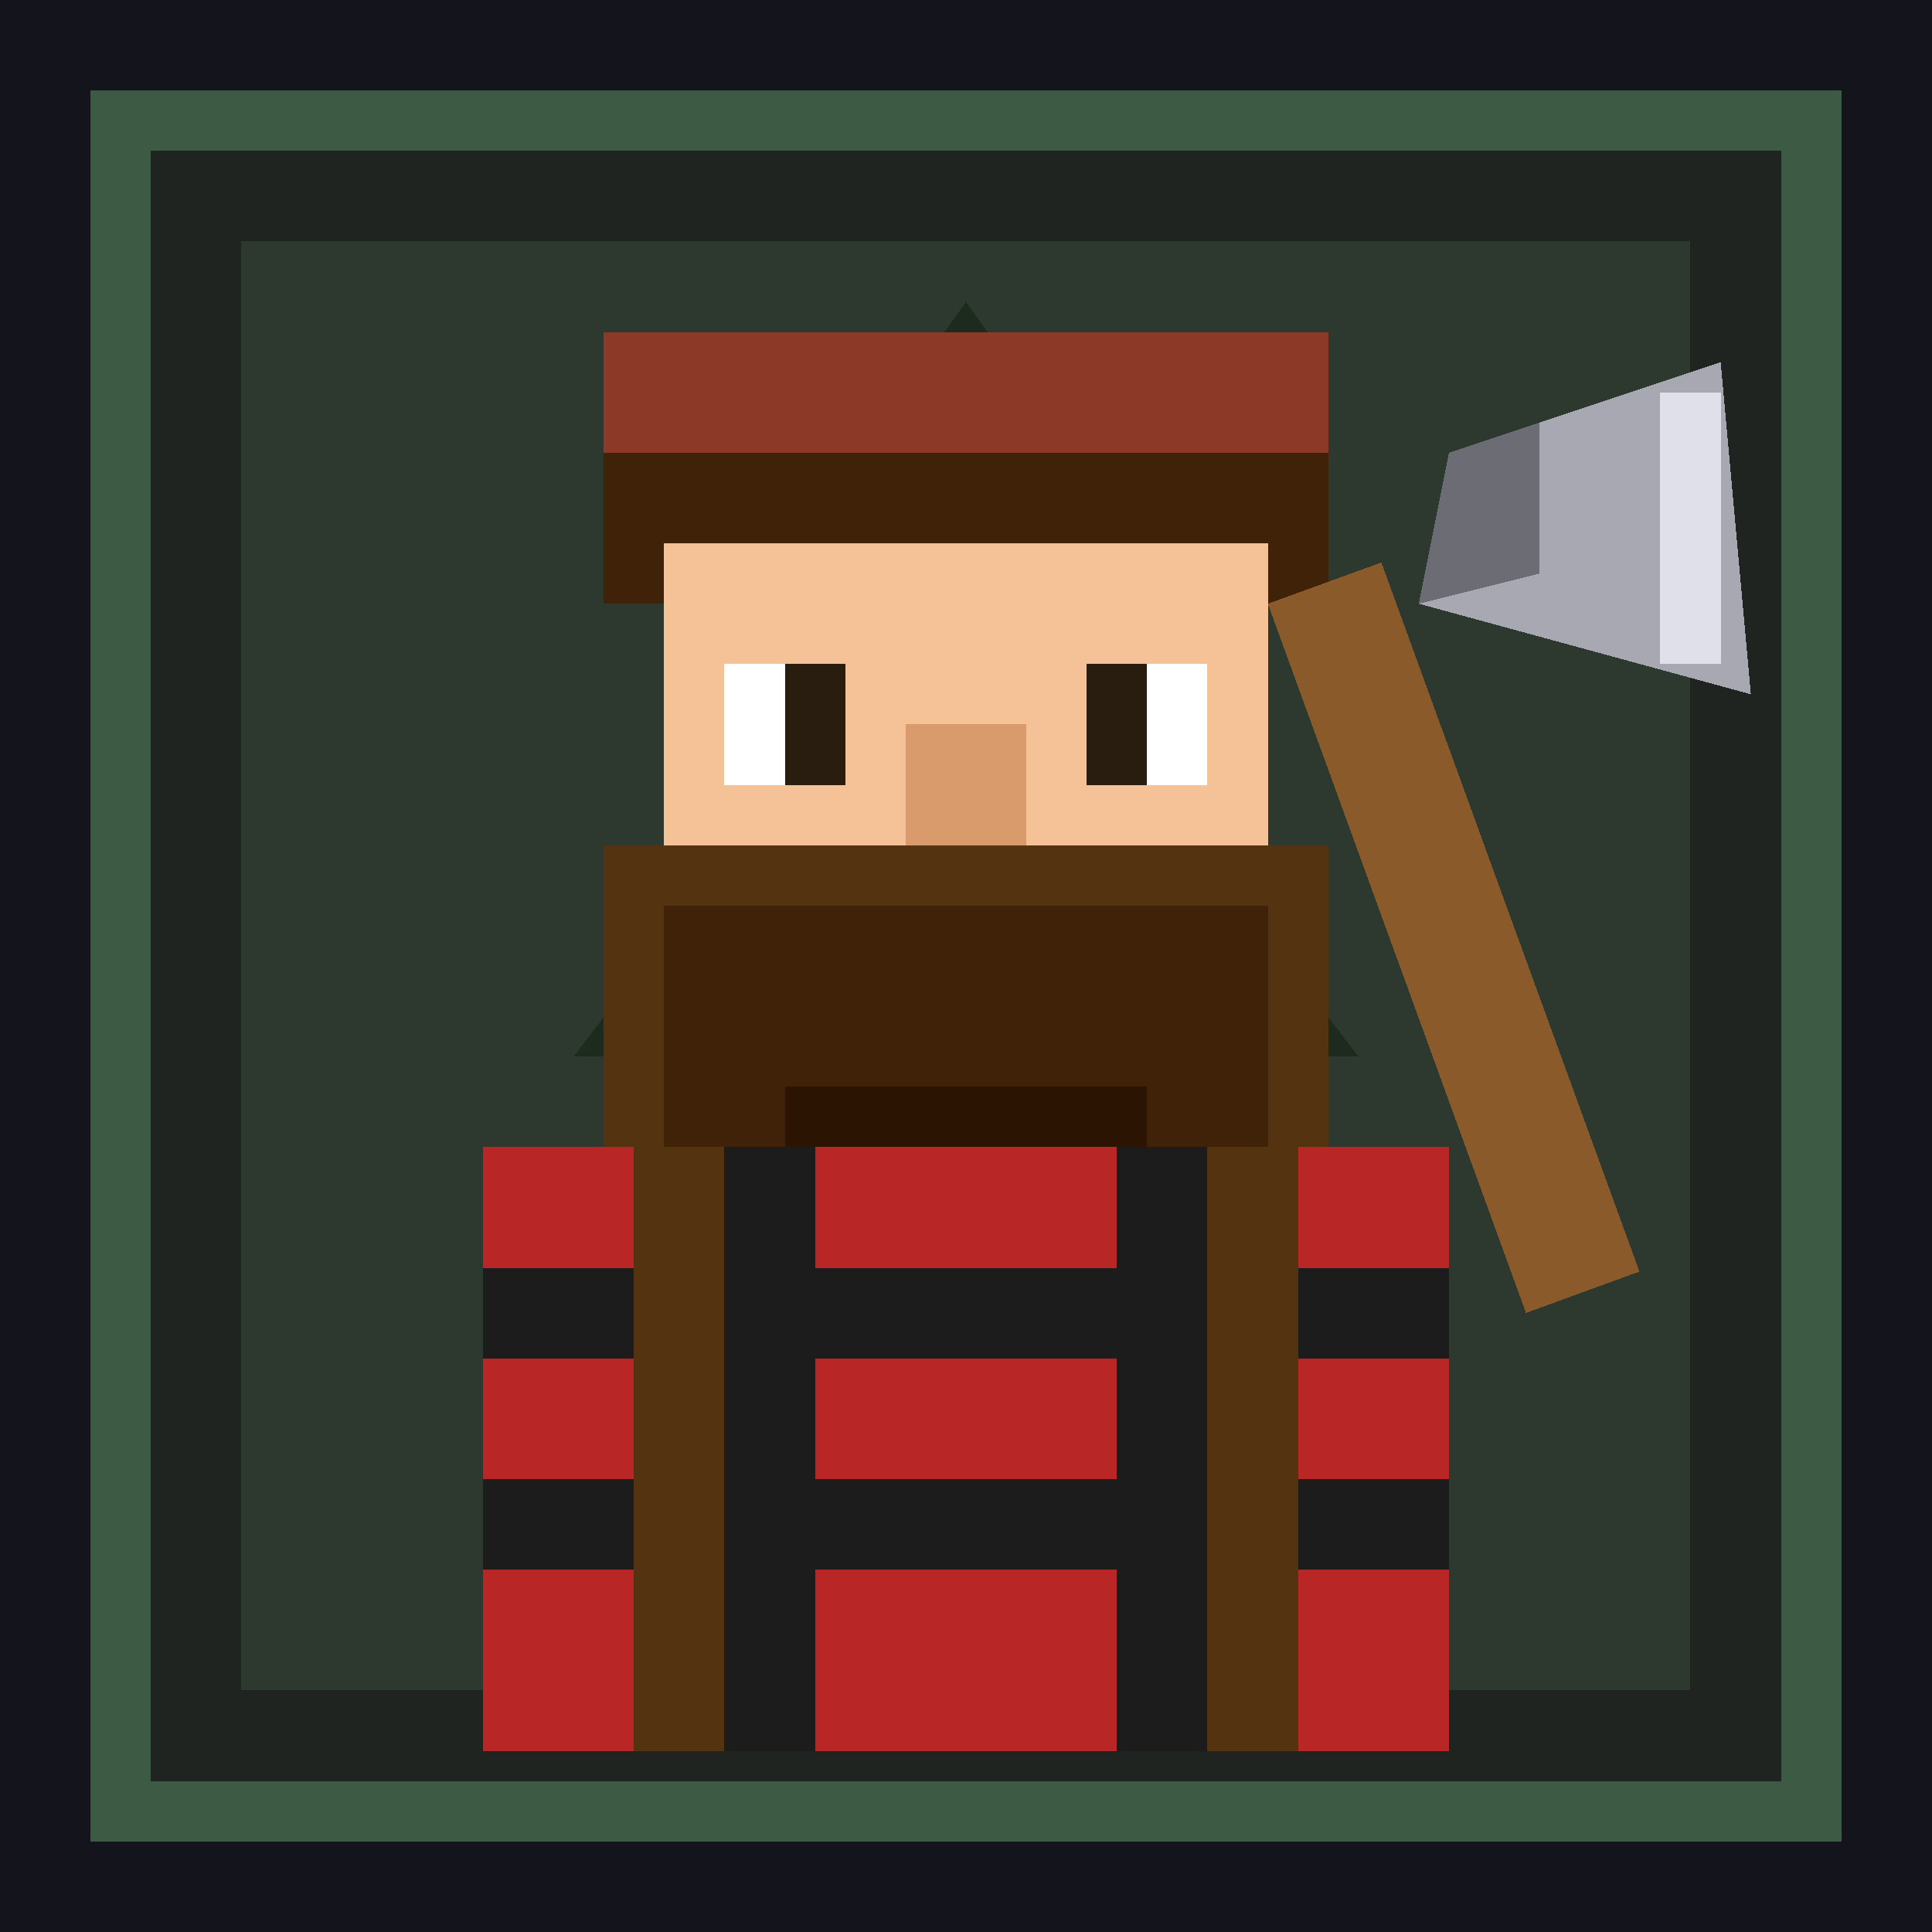
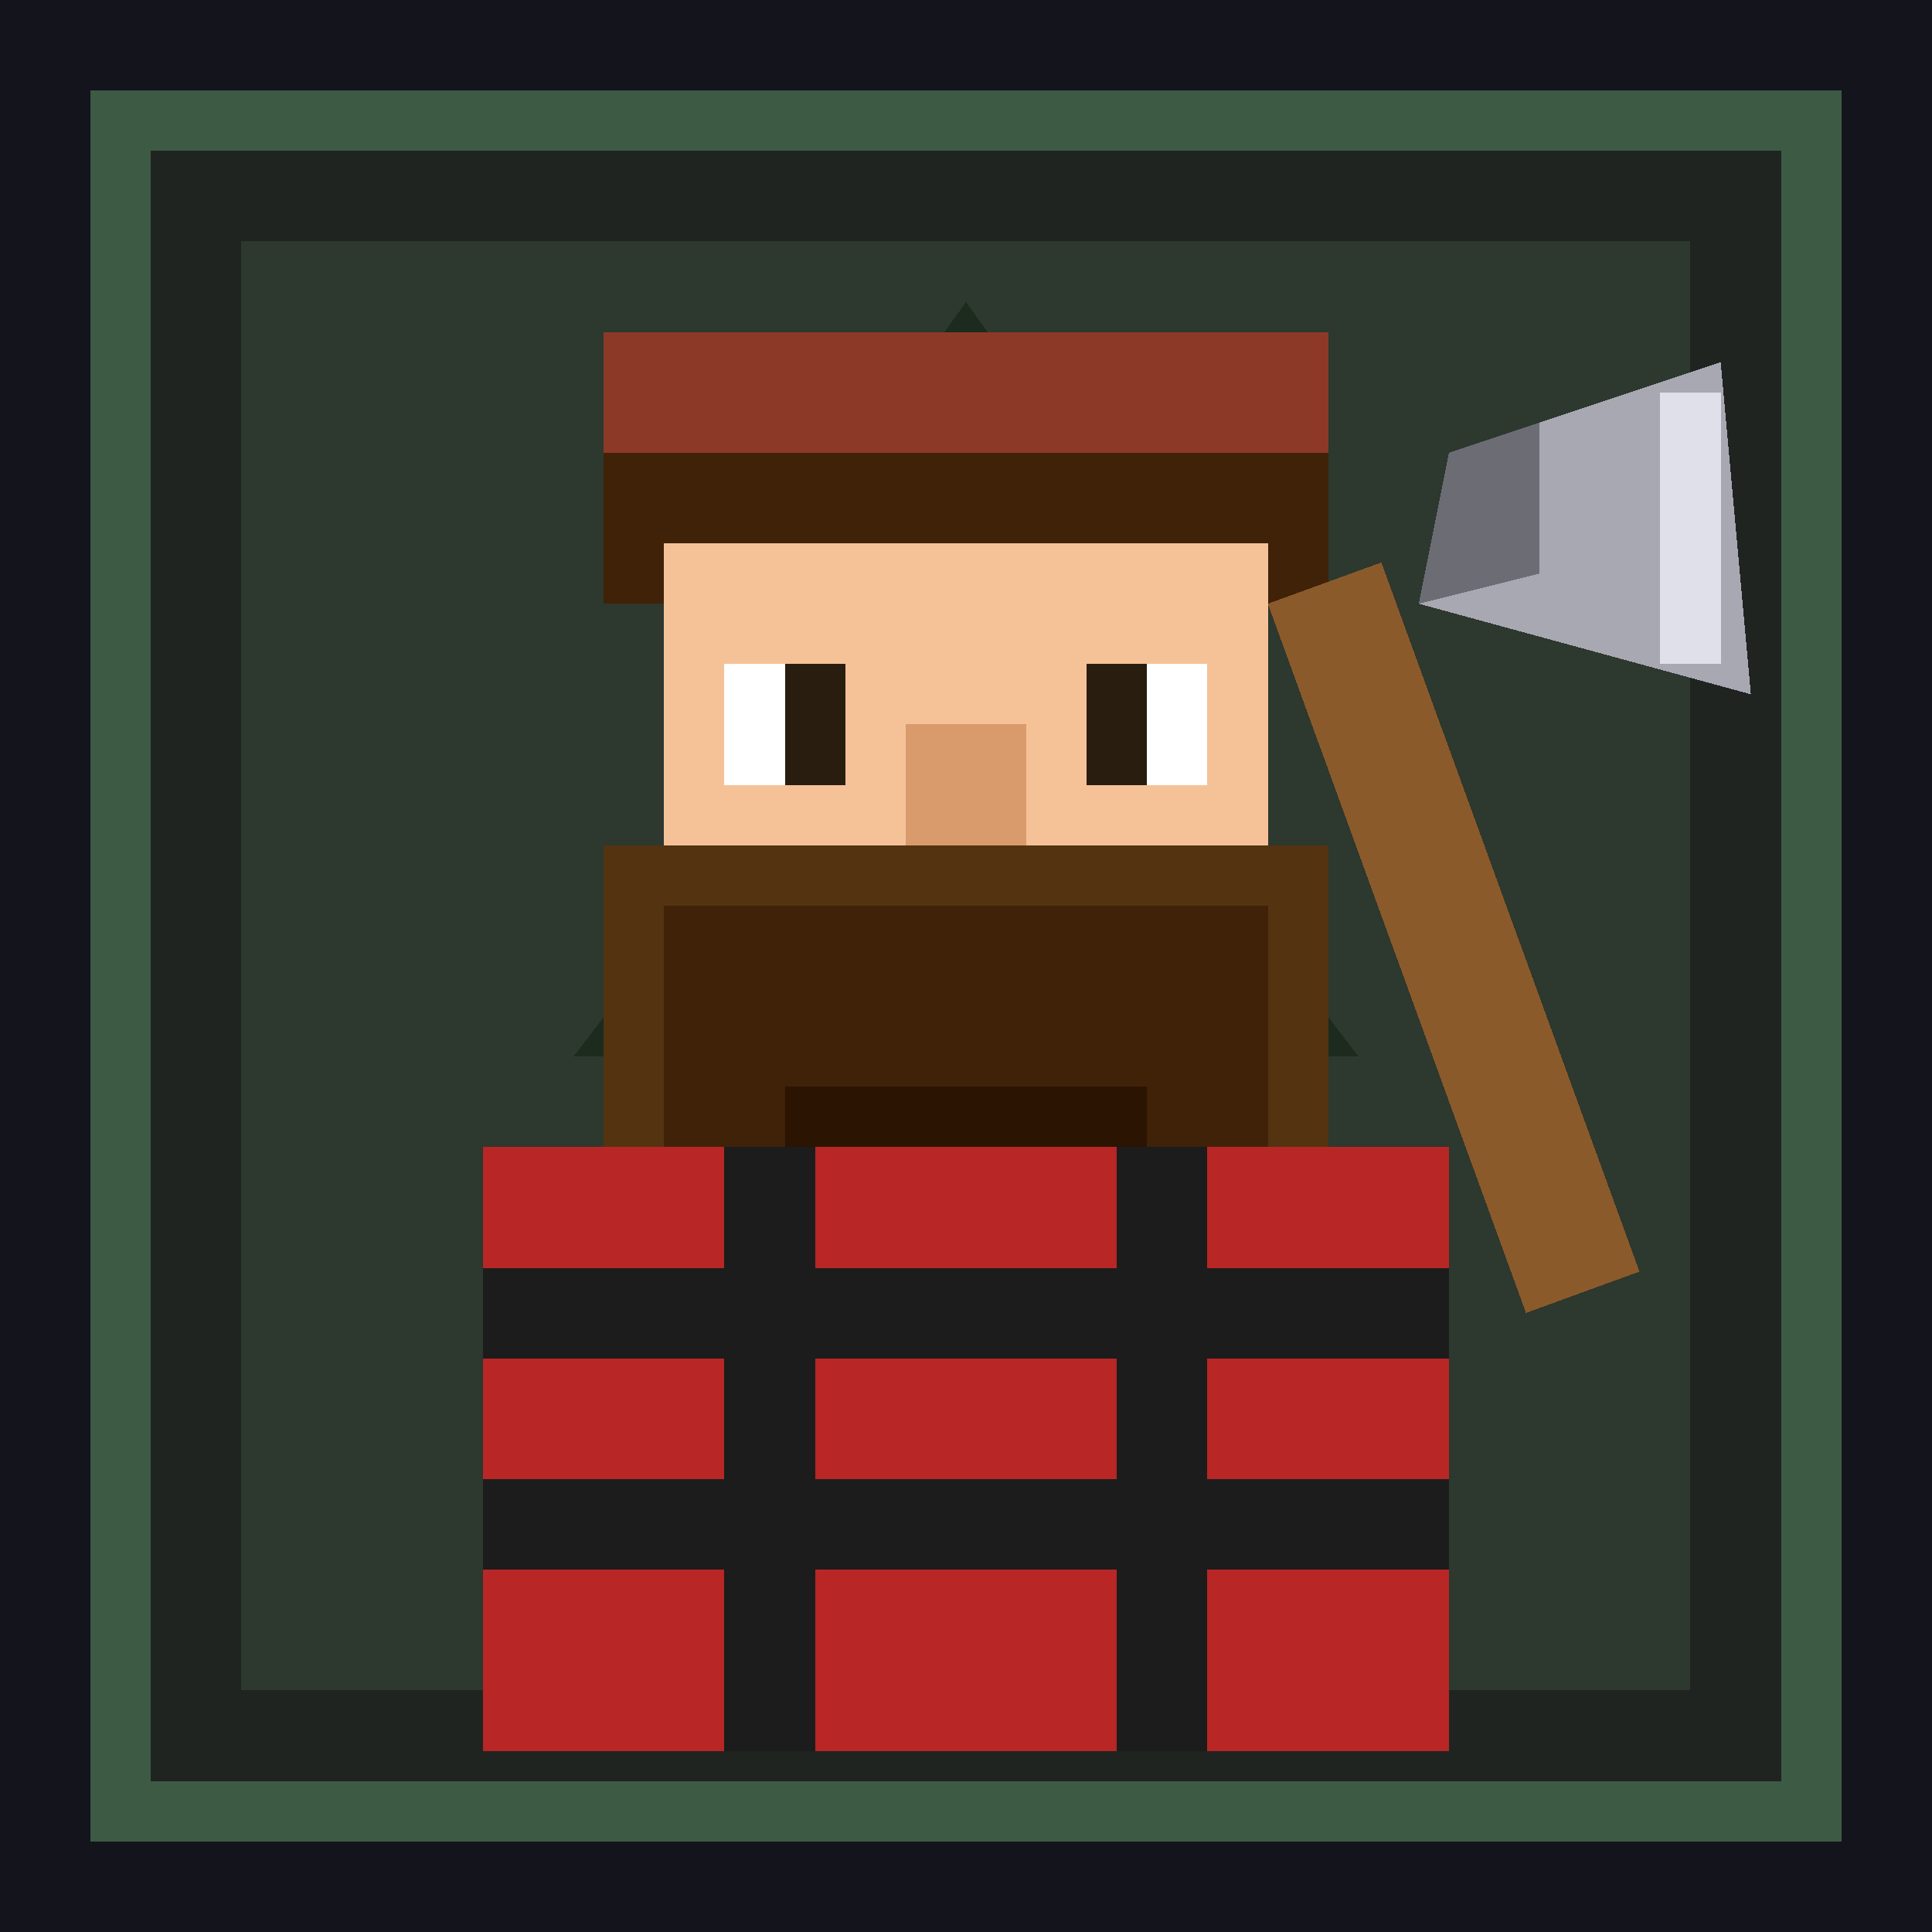
<svg xmlns="http://www.w3.org/2000/svg" viewBox="0 0 128 128" width="128" height="128" shape-rendering="crispEdges">
  <rect width="128" height="128" fill="#14141c" />
  <rect x="8" y="8" width="112" height="112" fill="#1f2421" stroke="#3d5a45" stroke-width="4" />
  <rect x="16" y="16" width="96" height="96" fill="#2d382e" />
  <polygon points="64,20 44,48 84,48" fill="#1c2b1e" />
  <polygon points="64,36 38,70 90,70" fill="#1c2b1e" />
  <rect x="44" y="24" width="40" height="16" fill="#543310" />
  <rect x="40" y="28" width="48" height="12" fill="#402208" />
  <rect x="40" y="22" width="48" height="8" fill="#8c3a27" />
  <rect x="44" y="36" width="40" height="28" fill="#f5c298" />
  <rect x="48" y="44" width="8" height="8" fill="#ffffff" />
  <rect x="52" y="44" width="4" height="8" fill="#291d0f" />
  <rect x="72" y="44" width="8" height="8" fill="#ffffff" />
  <rect x="72" y="44" width="4" height="8" fill="#291d0f" />
  <rect x="60" y="48" width="8" height="8" fill="#d99b6c" />
  <rect x="40" y="56" width="48" height="20" fill="#543310" />
  <rect x="44" y="60" width="40" height="20" fill="#402208" />
  <rect x="52" y="72" width="24" height="8" fill="#2b1402" />
  <rect x="32" y="76" width="64" height="40" fill="#b82626" />
  <rect x="32" y="84" width="64" height="6" fill="#1c1c1c" />
  <rect x="32" y="98" width="64" height="6" fill="#1c1c1c" />
  <rect x="48" y="76" width="6" height="40" fill="#1c1c1c" />
  <rect x="74" y="76" width="6" height="40" fill="#1c1c1c" />
-   <rect x="42" y="76" width="6" height="40" fill="#543310" />
-   <rect x="80" y="76" width="6" height="40" fill="#543310" />
  <rect x="84" y="40" width="8" height="50" fill="#8b5a2b" transform="rotate(-20 84 40)" />
  <polygon points="96,30 114,24 116,46 94,40" fill="#a8a8b2" />
  <polygon points="96,30 102,28 102,38 94,40" fill="#6c6c75" />
  <rect x="110" y="26" width="4" height="18" fill="#e0e0eb" />
</svg>
